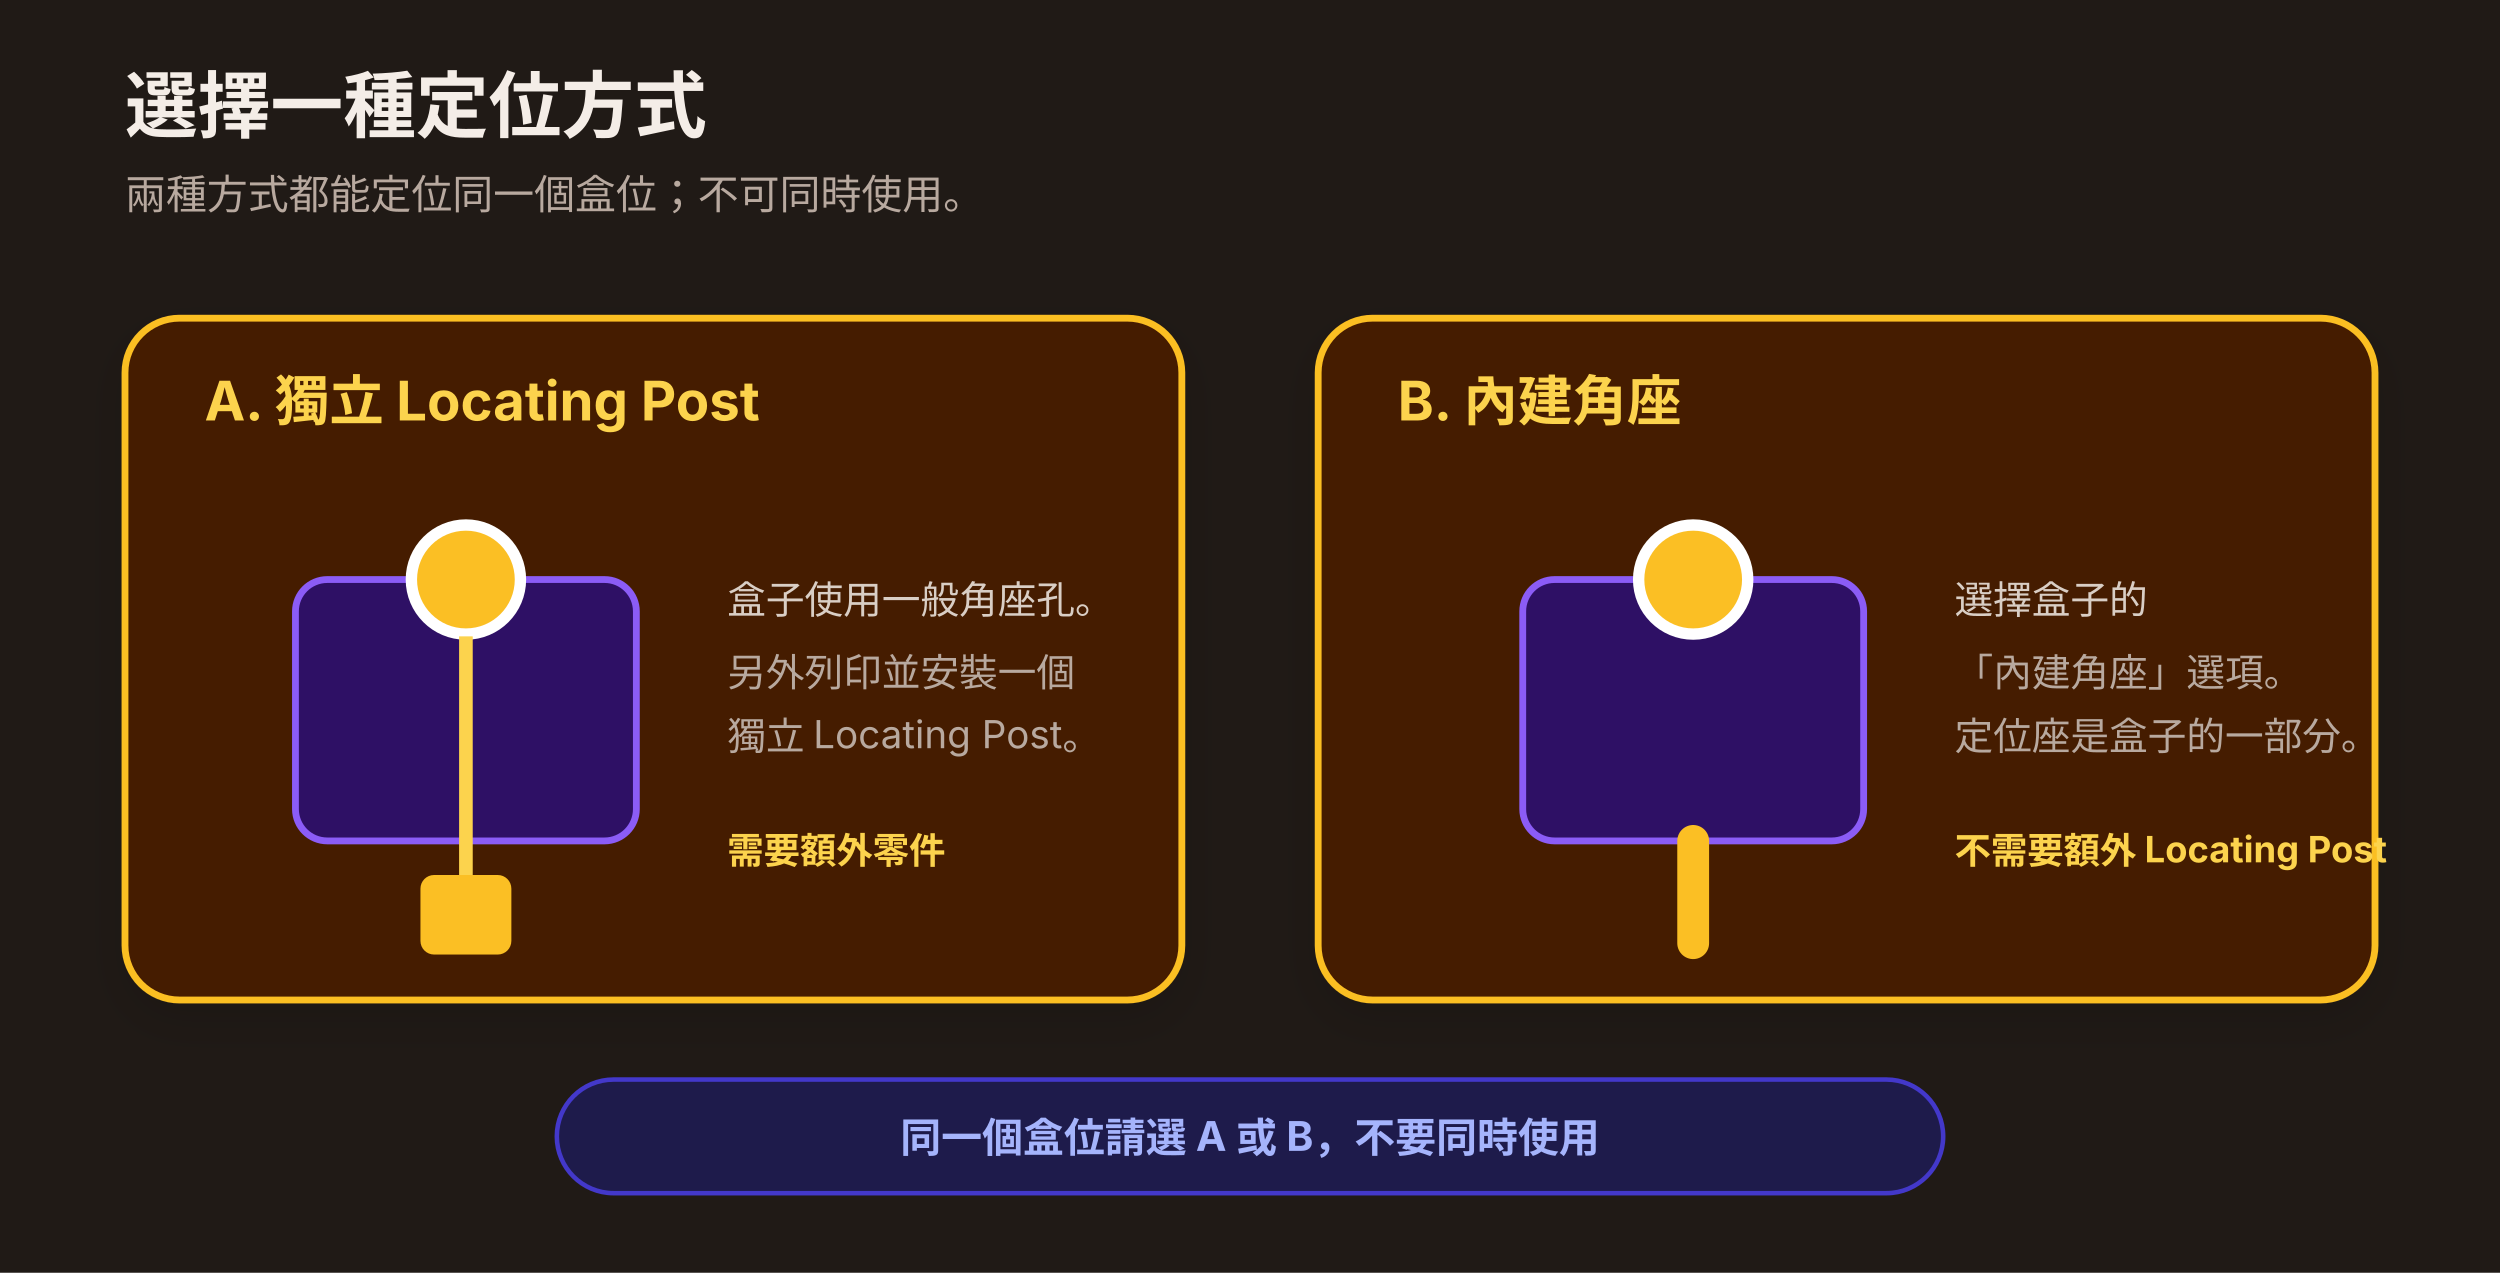
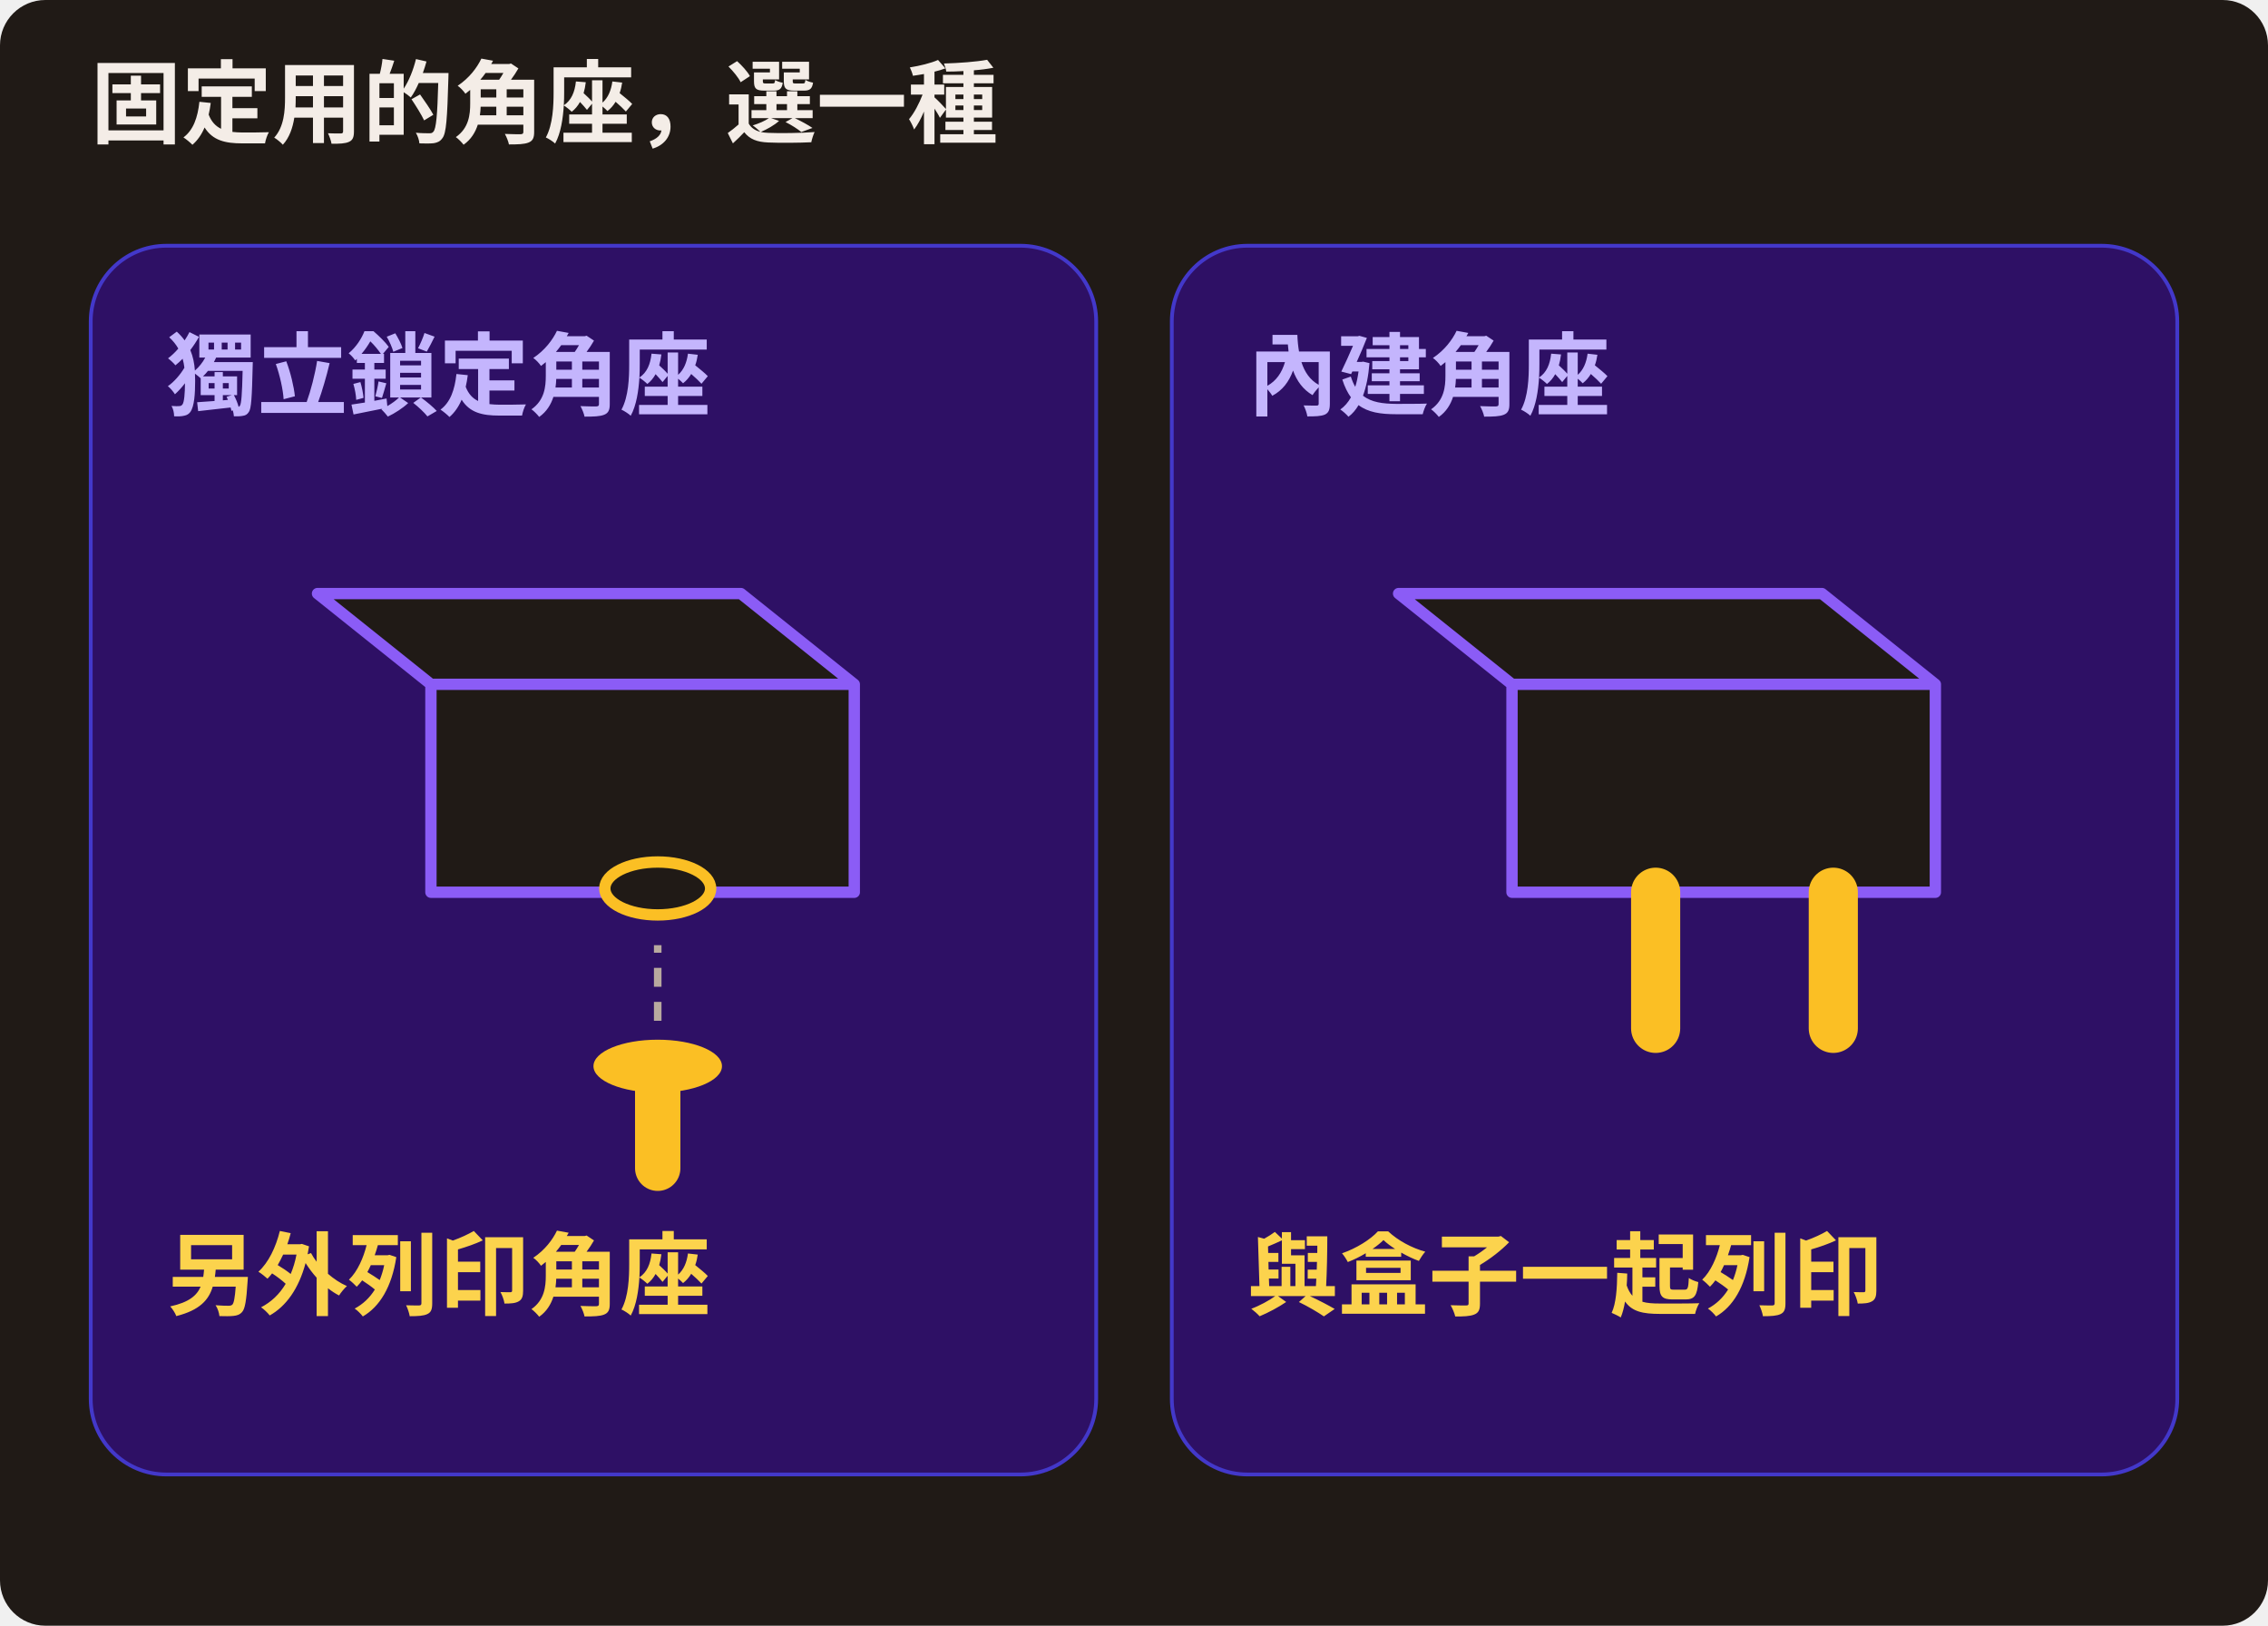
- <svg xmlns="http://www.w3.org/2000/svg" width="1100" height="560" viewBox="0 0 1100 560" role="img" aria-labelledby="title desc">
-   <defs>
-     <filter id="shadow" x="-20%" y="-20%" width="140%" height="150%">
-       <feDropShadow dx="0" dy="8" stdDeviation="10" flood-color="#000000" flood-opacity="0.12" />
-     </filter>
-   </defs>
-   <rect width="1100" height="560" fill="#201a16" />
-   <text x="55" y="58" fill="#f4ede7" font-family="Noto Sans TC, Inter, sans-serif" font-size="32" font-weight="750">選擇一種定位方式</text>
-   <text x="55" y="92" fill="#b8a99f" font-family="Noto Sans TC, Inter, sans-serif" font-size="18">兩種方式都能定位同一個盒位；不可同時使用。</text>
-   <g filter="url(#shadow)">
-     <rect x="55" y="140" width="465" height="300" rx="24" fill="#451a03" stroke="#fbbf24" stroke-width="3" />
-     <rect x="580" y="140" width="465" height="300" rx="24" fill="#451a03" stroke="#fbbf24" stroke-width="3" />
-   </g>
-   <text x="90" y="185" fill="#fcd34d" font-family="Noto Sans TC, Inter, sans-serif" font-size="24" font-weight="700">A. 獨立 Locating Post</text>
-   <rect x="130" y="255" width="150" height="115" rx="14" fill="#2e1065" stroke="#8b5cf6" stroke-width="3" />
-   <circle cx="205" cy="255" r="24" fill="#fbbf24" stroke="white" stroke-width="5" />
-   <rect x="185" y="385" width="40" height="35" rx="6" fill="#fbbf24" />
-   <path d="M 205 280 V 385" stroke="#fcd34d" stroke-width="6" />
-   <text x="320" y="270" fill="#d9cec5" font-family="Noto Sans TC, Inter, sans-serif" font-size="17">盒子使用一般角座孔。</text>
-   <text x="320" y="302" fill="#b8a99f" font-family="Noto Sans TC, Inter, sans-serif" font-size="17">另外列印並安裝一個</text>
-   <text x="320" y="330" fill="#b8a99f" font-family="Noto Sans TC, Inter, sans-serif" font-size="17">獨立 Locating Post。</text>
-   <text x="320" y="380" fill="#fcd34d" font-family="Noto Sans TC, Inter, sans-serif" font-size="16" font-weight="700">需要額外零件</text>
-   <text x="615" y="185" fill="#fcd34d" font-family="Noto Sans TC, Inter, sans-serif" font-size="24" font-weight="700">B. 內建角座</text>
-   <rect x="670" y="255" width="150" height="115" rx="14" fill="#2e1065" stroke="#8b5cf6" stroke-width="3" />
-   <path d="M 745 370 V 415" stroke="#fbbf24" stroke-width="14" stroke-linecap="round" />
-   <circle cx="745" cy="255" r="24" fill="#fbbf24" stroke="white" stroke-width="5" />
-   <text x="860" y="270" fill="#d9cec5" font-family="Noto Sans TC, Inter, sans-serif" font-size="17">選擇盒子的</text>
-   <text x="860" y="302" fill="#b8a99f" font-family="Noto Sans TC, Inter, sans-serif" font-size="17">「內建角座」選項。</text>
-   <text x="860" y="330" fill="#b8a99f" font-family="Noto Sans TC, Inter, sans-serif" font-size="17">定位座是盒子的一部分。</text>
-   <text x="860" y="380" fill="#fcd34d" font-family="Noto Sans TC, Inter, sans-serif" font-size="16" font-weight="700">不需要額外 Locating Post</text>
-   <rect x="245" y="475" width="610" height="50" rx="25" fill="#1e1b4b" stroke="#4338ca" stroke-width="2" />
-   <text x="550" y="507" text-anchor="middle" fill="#a5b4fc" font-family="Noto Sans TC, Inter, sans-serif" font-size="18" font-weight="700">同一個盒位請選 A 或 B，不要同時使用</text>
+ <svg xmlns="http://www.w3.org/2000/svg" width="600" height="430" viewBox="0 0 600 430" role="img" aria-labelledby="title desc">
+   <rect width="600" height="430" rx="12" fill="#201a16" />
+   <text x="24" y="36" font-family="Noto Sans TC, Inter, sans-serif" font-size="24" font-weight="700" fill="#f4ede7">固定用的角座，選一種</text>
+   <rect x="24" y="65" width="266" height="325" rx="20" fill="#2e1065" stroke="#4338ca" />
+   <path d="M 84 157 L 196 157 L 226 181 L 114 181 Z M 114 181 V 236 H 226 V 181" fill="#201a16" stroke="#8b5cf6" stroke-width="3" stroke-linejoin="round" />
+   <ellipse cx="174" cy="235" rx="14" ry="7" fill="#201a16" stroke="#fbbf24" stroke-width="3" />
+   <path d="M 174 282 V 309" stroke="#fbbf24" stroke-width="12" stroke-linecap="round" />
+   <ellipse cx="174" cy="282" rx="17" ry="7" fill="#fbbf24" />
+   <path d="M 174 270 V 250" stroke="#b8a99f" stroke-width="2" stroke-dasharray="5 4" />
+   <text x="44" y="108" font-family="Noto Sans TC, Inter, sans-serif" font-size="24" font-weight="700" fill="#c4b5fd">獨立鎖定角座</text>
+   <text x="44" y="346" font-family="Noto Sans TC, Inter, sans-serif" font-size="24" font-weight="700" fill="#fcd34d">另外列印角座</text>
+   <rect x="310" y="65" width="266" height="325" rx="20" fill="#2e1065" stroke="#4338ca" />
+   <path d="M 370 157 L 482 157 L 512 181 L 400 181 Z M 400 181 V 236 H 512 V 181" fill="#201a16" stroke="#8b5cf6" stroke-width="3" stroke-linejoin="round" />
+   <path d="M 438 236 V 272 M 485 236 V 272" stroke="#fbbf24" stroke-width="13" stroke-linecap="round" />
+   <text x="330" y="108" font-family="Noto Sans TC, Inter, sans-serif" font-size="24" font-weight="700" fill="#c4b5fd">內建角座</text>
+   <text x="330" y="346" font-family="Noto Sans TC, Inter, sans-serif" font-size="24" font-weight="700" fill="#fcd34d">與盒子一起列印</text>
</svg>
